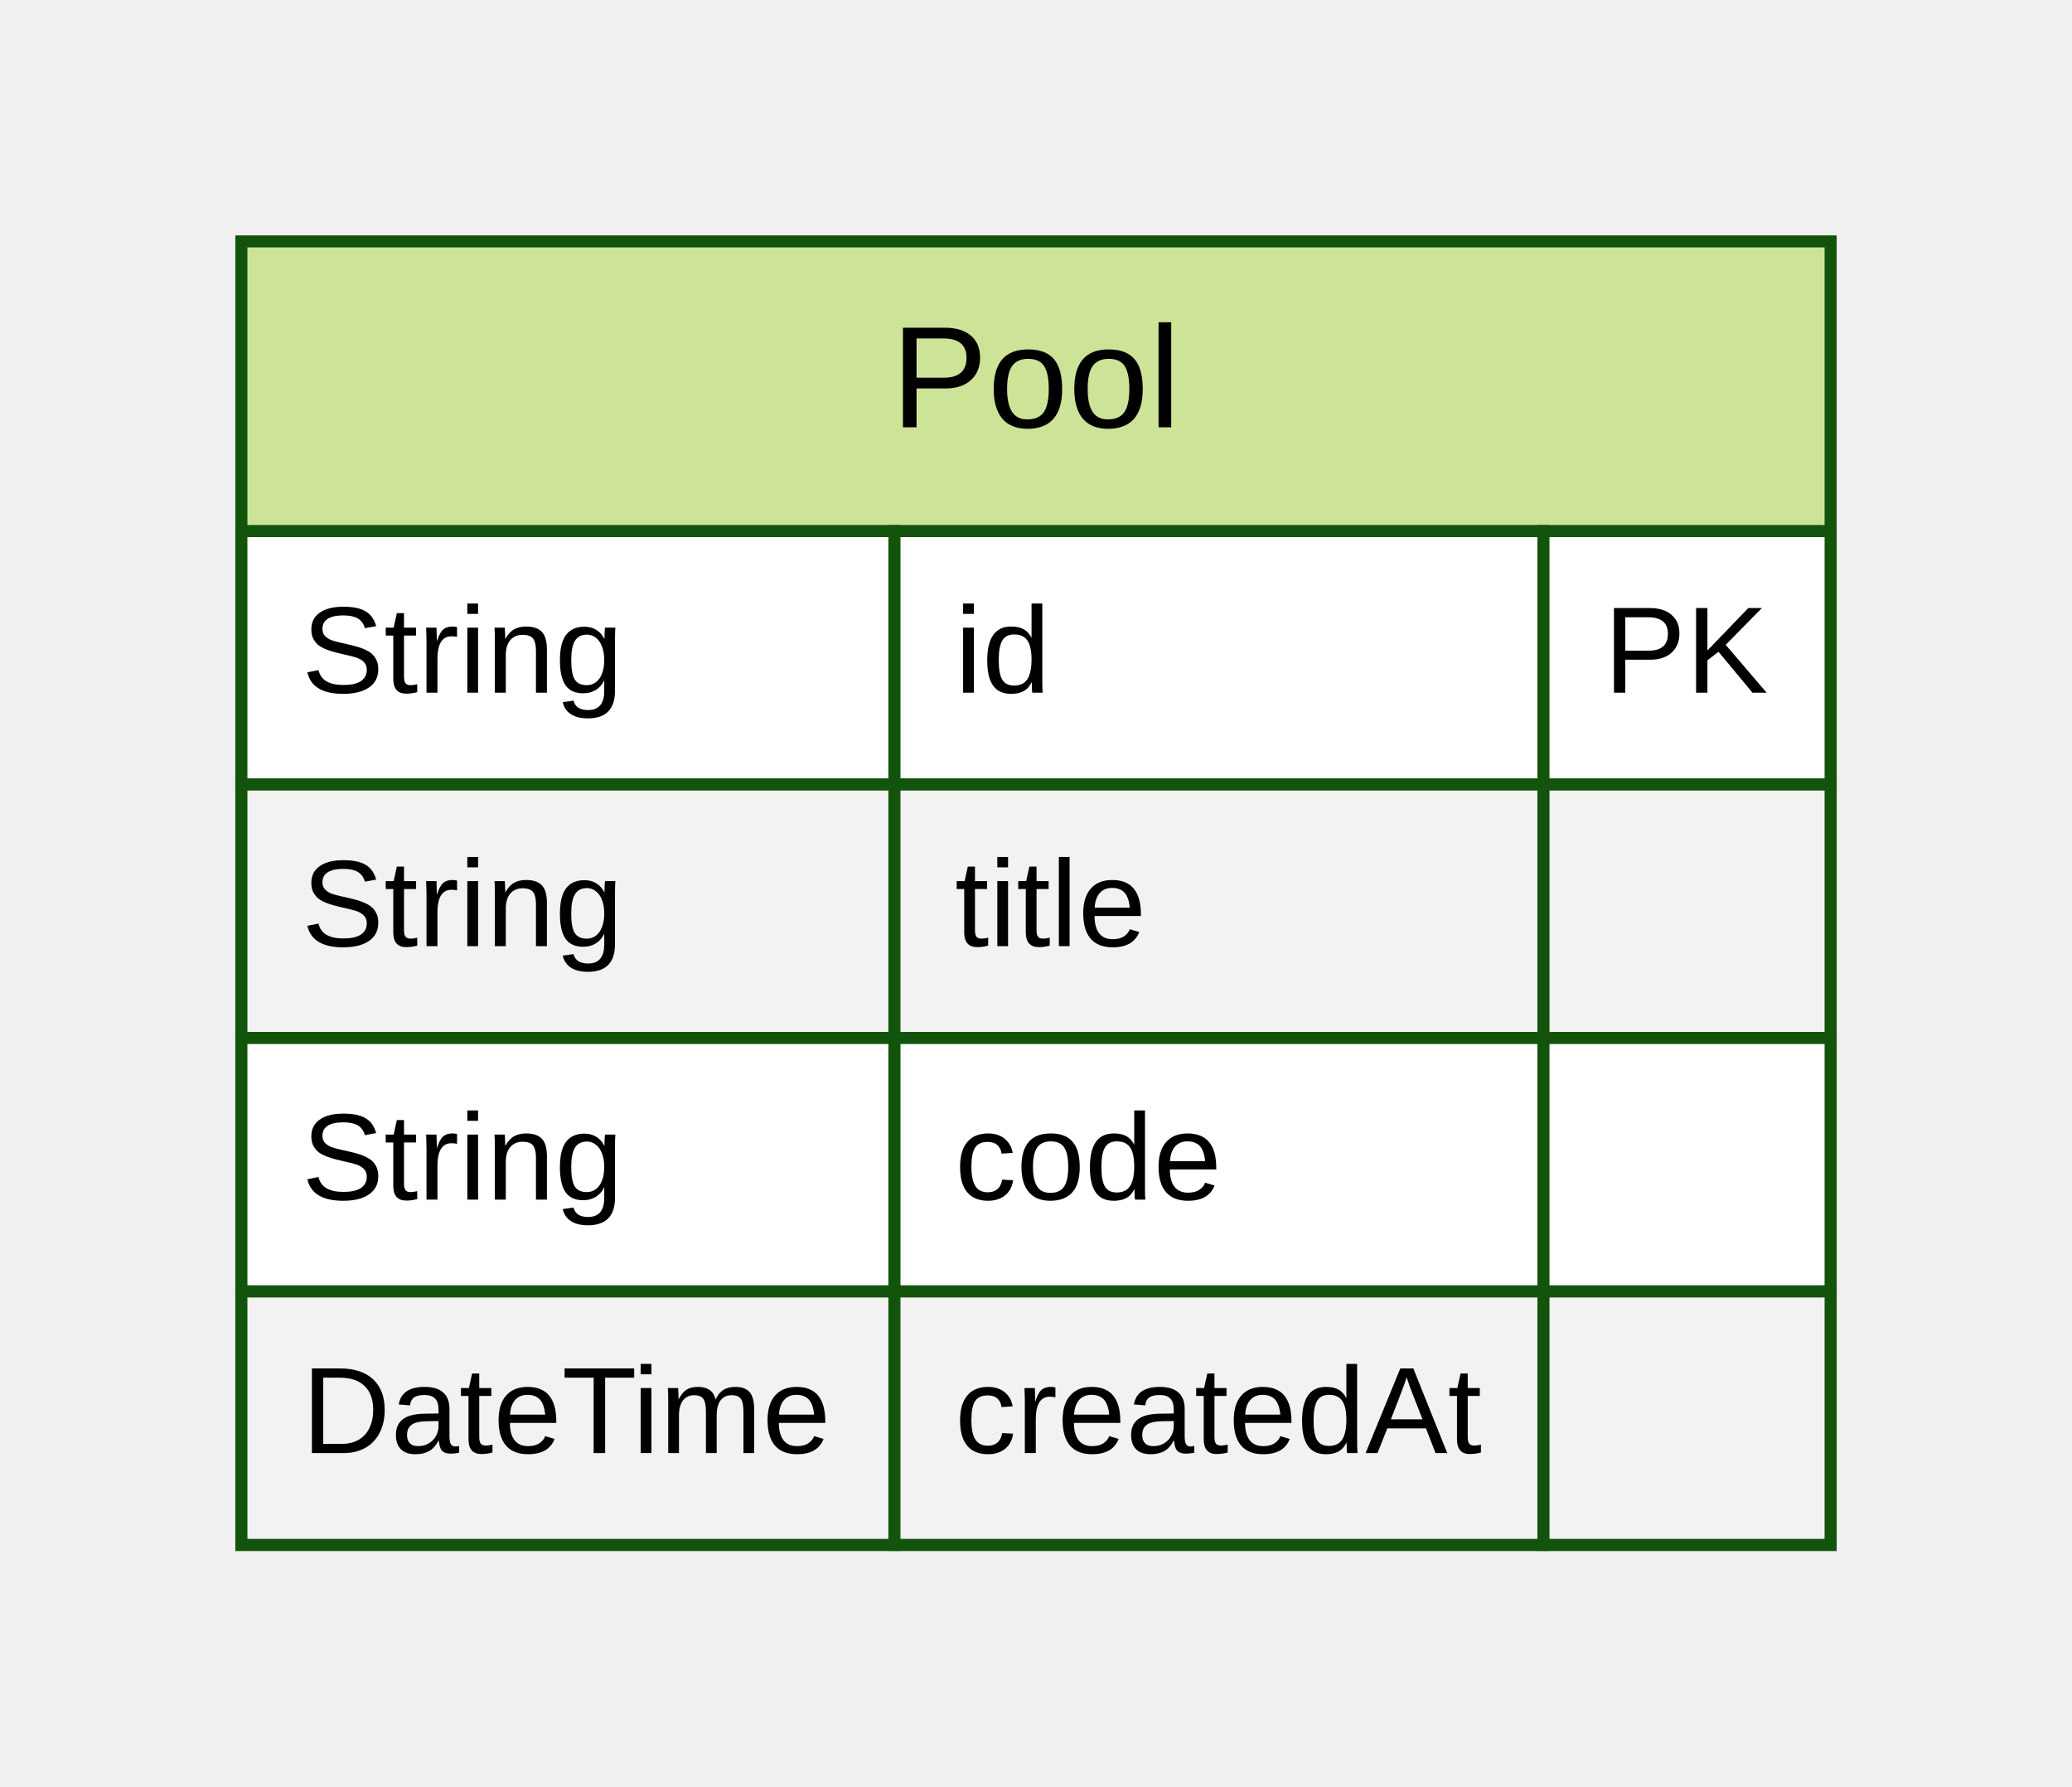
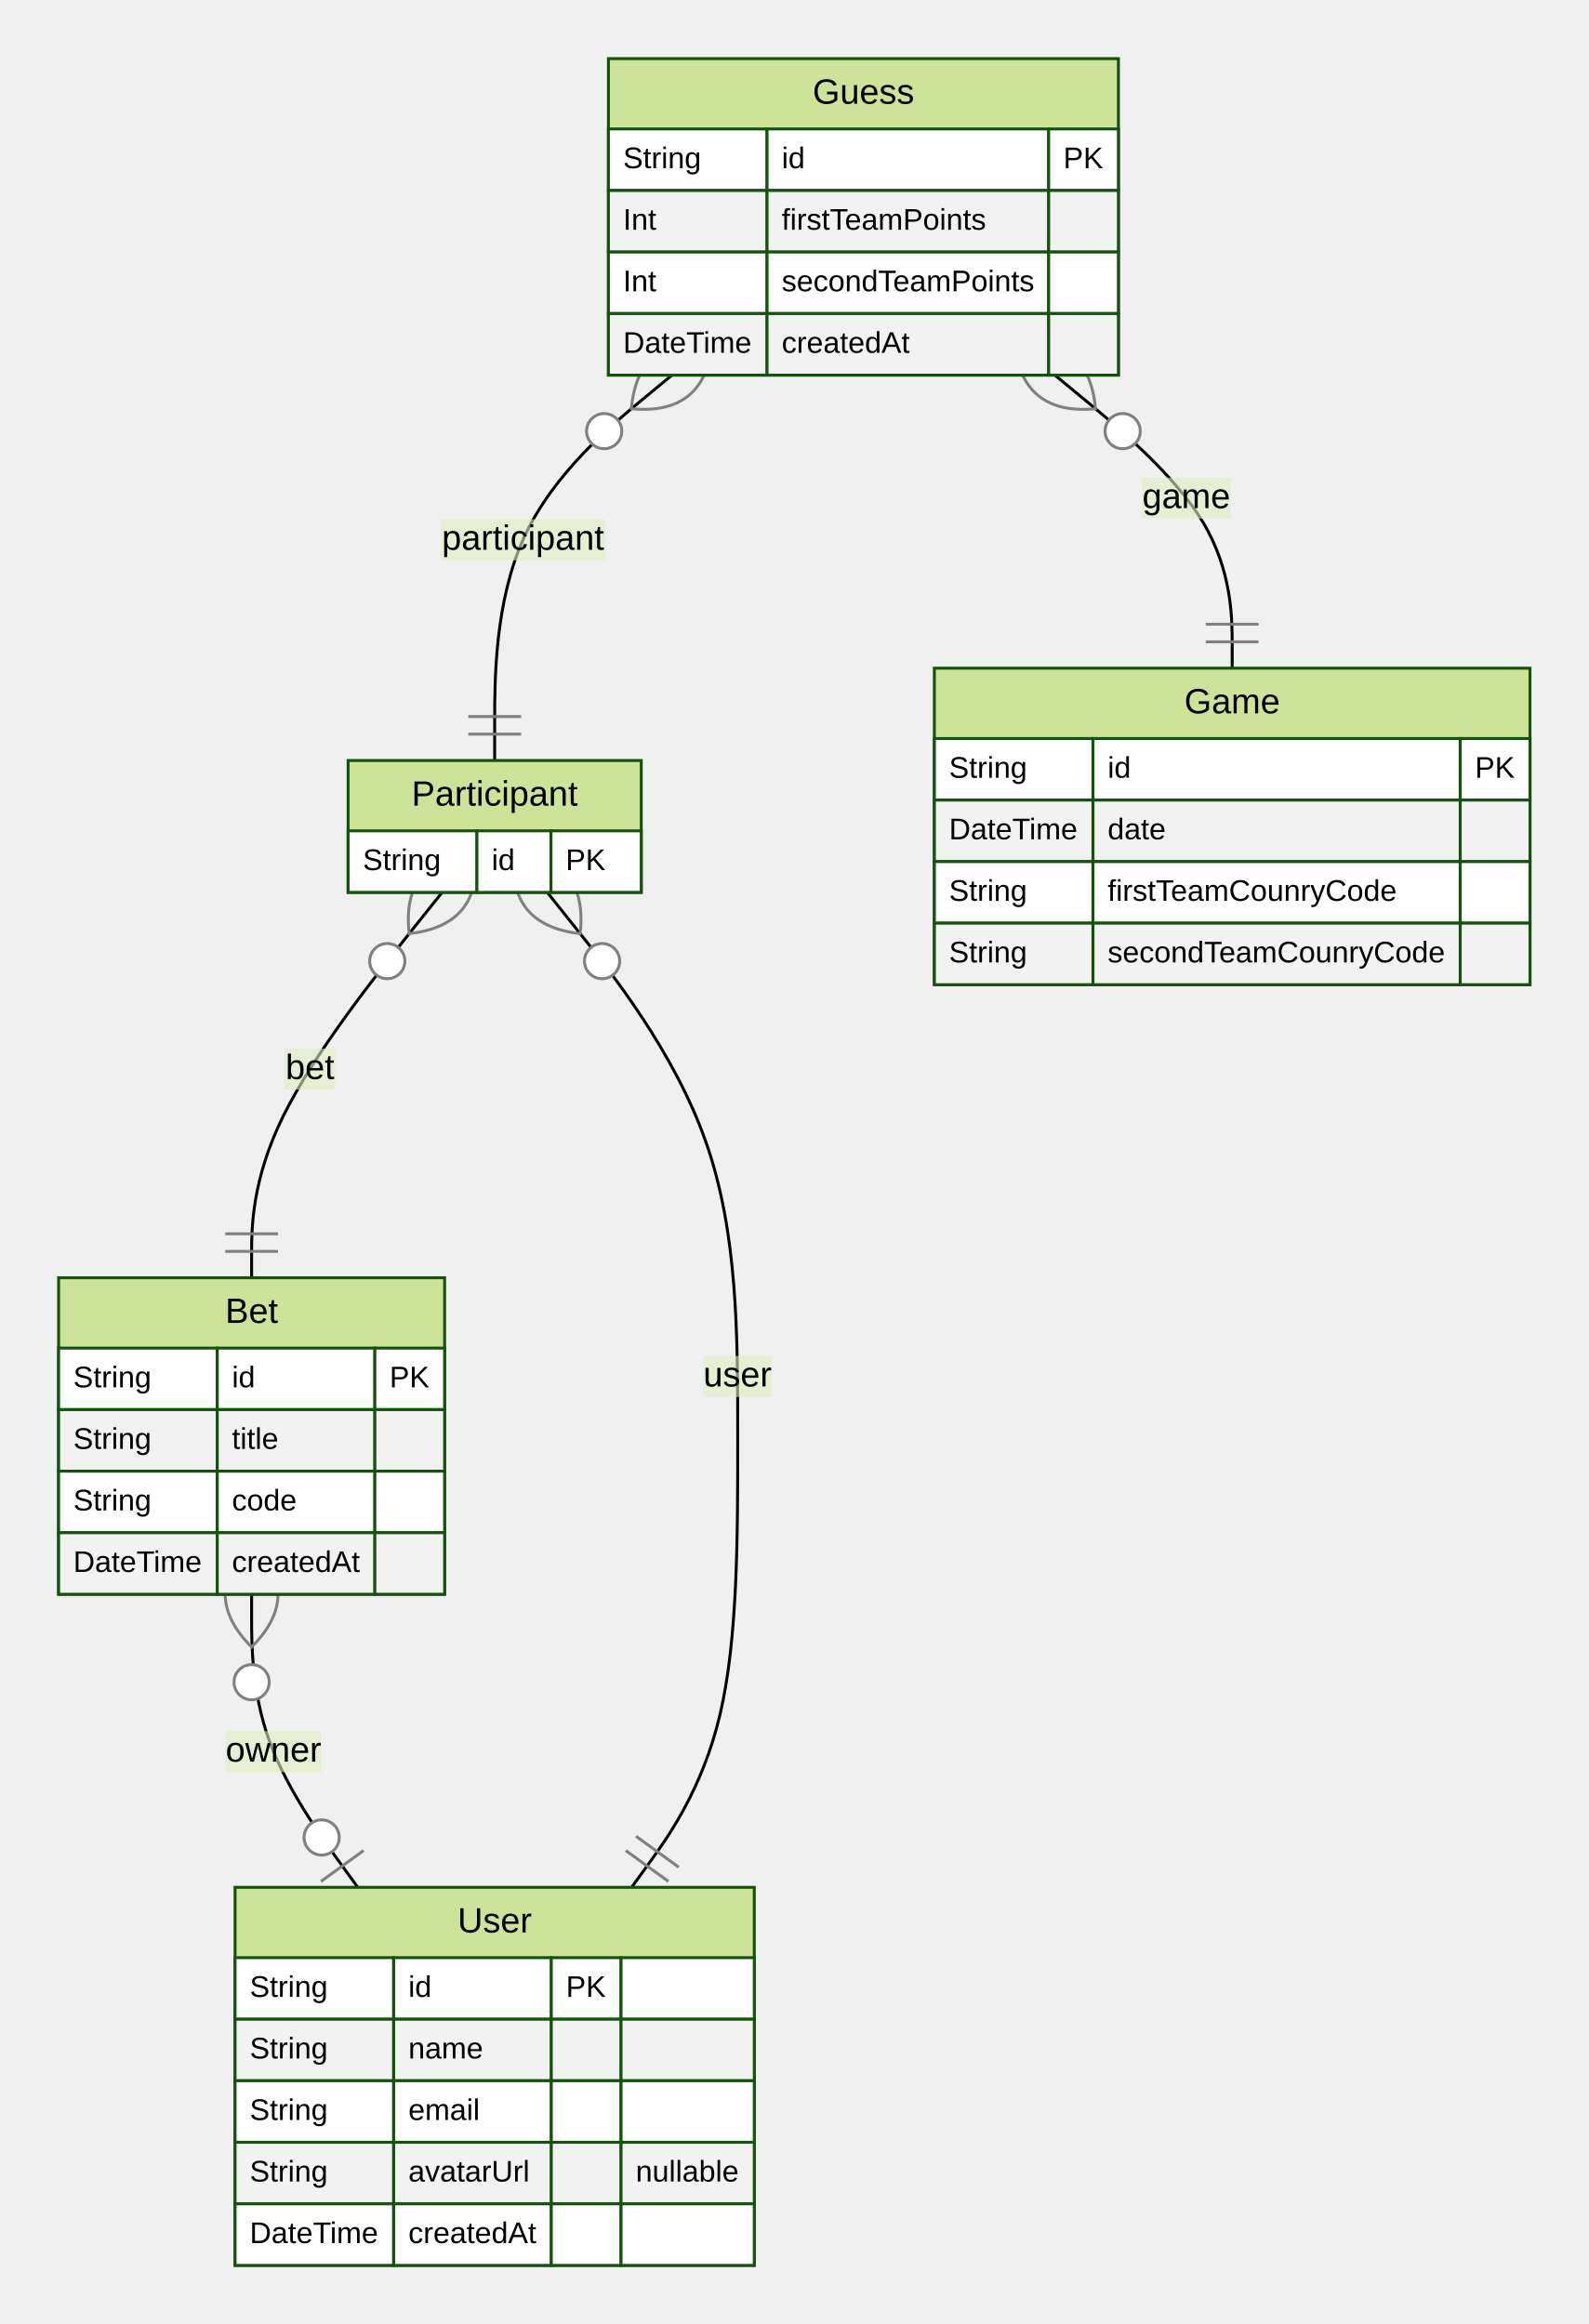
- <svg xmlns="http://www.w3.org/2000/svg" aria-labelledby="chart-title-mermaid-0 chart-desc-mermaid-0" role="img" viewBox="0 0 171.683 148" style="max-width: 171.683px; background-color: white;" width="100%" id="mermaid-0">
+ <svg xmlns="http://www.w3.org/2000/svg" aria-labelledby="chart-title-mermaid-0 chart-desc-mermaid-0" role="img" viewBox="0 0 541.961 793" style="max-width: 541.961px; background-color: white;" width="100%" id="mermaid-0">
  <style>#mermaid-0 {font-family:"trebuchet ms",verdana,arial,sans-serif;font-size:16px;fill:#000000;}#mermaid-0 .error-icon{fill:#552222;}#mermaid-0 .error-text{fill:#552222;stroke:#552222;}#mermaid-0 .edge-thickness-normal{stroke-width:2px;}#mermaid-0 .edge-thickness-thick{stroke-width:3.5px;}#mermaid-0 .edge-pattern-solid{stroke-dasharray:0;}#mermaid-0 .edge-pattern-dashed{stroke-dasharray:3;}#mermaid-0 .edge-pattern-dotted{stroke-dasharray:2;}#mermaid-0 .marker{fill:#000000;stroke:#000000;}#mermaid-0 .marker.cross{stroke:#000000;}#mermaid-0 svg{font-family:"trebuchet ms",verdana,arial,sans-serif;font-size:16px;}#mermaid-0 .entityBox{fill:#cde498;stroke:#13540c;}#mermaid-0 .attributeBoxOdd{fill:#ffffff;stroke:#13540c;}#mermaid-0 .attributeBoxEven{fill:#f2f2f2;stroke:#13540c;}#mermaid-0 .relationshipLabelBox{fill:hsl(78.158, 58.462%, 84.51%);opacity:0.7;background-color:hsl(78.158, 58.462%, 84.51%);}#mermaid-0 .relationshipLabelBox rect{opacity:0.5;}#mermaid-0 .relationshipLine{stroke:#000000;}#mermaid-0 :root{--mermaid-font-family:"trebuchet ms",verdana,arial,sans-serif;}</style>
  <g />
  <defs>
    <marker orient="auto" markerHeight="18" markerWidth="18" refY="9" refX="0" id="ONLY_ONE_START">
      <path d="M9,0 L9,18 M15,0 L15,18" fill="none" stroke="gray" />
    </marker>
  </defs>
  <defs>
    <marker orient="auto" markerHeight="18" markerWidth="18" refY="9" refX="18" id="ONLY_ONE_END">
      <path d="M3,0 L3,18 M9,0 L9,18" fill="none" stroke="gray" />
    </marker>
  </defs>
  <defs>
    <marker orient="auto" markerHeight="18" markerWidth="30" refY="9" refX="0" id="ZERO_OR_ONE_START">
      <circle r="6" cy="9" cx="21" fill="white" stroke="gray" />
      <path d="M9,0 L9,18" fill="none" stroke="gray" />
    </marker>
  </defs>
  <defs>
    <marker orient="auto" markerHeight="18" markerWidth="30" refY="9" refX="30" id="ZERO_OR_ONE_END">
      <circle r="6" cy="9" cx="9" fill="white" stroke="gray" />
      <path d="M21,0 L21,18" fill="none" stroke="gray" />
    </marker>
  </defs>
  <defs>
    <marker orient="auto" markerHeight="36" markerWidth="45" refY="18" refX="18" id="ONE_OR_MORE_START">
      <path d="M0,18 Q 18,0 36,18 Q 18,36 0,18 M42,9 L42,27" fill="none" stroke="gray" />
    </marker>
  </defs>
  <defs>
    <marker orient="auto" markerHeight="36" markerWidth="45" refY="18" refX="27" id="ONE_OR_MORE_END">
      <path d="M3,9 L3,27 M9,18 Q27,0 45,18 Q27,36 9,18" fill="none" stroke="gray" />
    </marker>
  </defs>
  <defs>
    <marker orient="auto" markerHeight="36" markerWidth="57" refY="18" refX="18" id="ZERO_OR_MORE_START">
      <circle r="6" cy="18" cx="48" fill="white" stroke="gray" />
      <path d="M0,18 Q18,0 36,18 Q18,36 0,18" fill="none" stroke="gray" />
    </marker>
  </defs>
  <defs>
    <marker orient="auto" markerHeight="36" markerWidth="57" refY="18" refX="39" id="ZERO_OR_MORE_END">
      <circle r="6" cy="18" cx="9" fill="white" stroke="gray" />
      <path d="M21,18 Q39,0 57,18 Q39,36 21,18" fill="none" stroke="gray" />
    </marker>
  </defs>
-   <g transform="translate(20,20 )" id="entity-Pool-b30aa77b-e15d-40cb-aa78-6369a3a642cc">
+   <path marker-start="url(#ZERO_OR_MORE_START)" marker-end="url(#ZERO_OR_ONE_END)" fill="none" stroke="gray" d="M85.841,544L85.841,552.333C85.841,560.667,85.841,577.333,91.876,594C97.911,610.667,109.981,627.333,116.016,635.667L122.051,644" class="er relationshipLine" />
+   <path marker-start="url(#ZERO_OR_MORE_START)" marker-end="url(#ONLY_ONE_END)" fill="none" stroke="gray" d="M186.702,304.5L197.532,318.083C208.362,331.667,230.023,358.833,240.853,389.75C251.683,420.667,251.683,455.333,251.683,490C251.683,524.667,251.683,559.333,245.648,585C239.613,610.667,227.543,627.333,221.508,635.667L215.473,644" class="er relationshipLine" />
+   <path marker-start="url(#ZERO_OR_MORE_START)" marker-end="url(#ONLY_ONE_END)" fill="none" stroke="gray" d="M150.823,304.5L139.992,318.083C129.162,331.667,107.502,358.833,96.672,380.75C85.841,402.667,85.841,419.333,85.841,427.667L85.841,436" class="er relationshipLine" />
+   <path marker-start="url(#ZERO_OR_MORE_START)" marker-end="url(#ONLY_ONE_END)" fill="none" stroke="gray" d="M229.243,128L219.163,136.333C209.083,144.667,188.922,161.333,178.842,183.25C168.762,205.167,168.762,232.333,168.762,245.917L168.762,259.5" class="er relationshipLine" />
+   <path marker-start="url(#ZERO_OR_MORE_START)" marker-end="url(#ONLY_ONE_END)" fill="none" stroke="gray" d="M359.881,128L369.961,136.333C380.041,144.667,400.201,161.333,410.281,178C420.361,194.667,420.361,211.333,420.361,219.667L420.361,228" class="er relationshipLine" />
+   <g transform="translate(20,436 )" id="entity-Bet-e18fd407-caa9-45aa-94ee-370b293a70df">
    <rect height="108" width="131.683" y="0" x="0" stroke="gray" fill-opacity="100%" fill="honeydew" class="er entityBox" />
-     <text transform="translate(65.84149,12)" style="font-family: &quot;trebuchet ms&quot;, verdana, arial, sans-serif;; font-size: 12px" text-anchor="middle" dominant-baseline="middle" y="0" x="0" id="text-entity-Pool-b30aa77b-e15d-40cb-aa78-6369a3a642cc" class="er entityLabel">Pool</text>
-     <rect height="21" width="54.113" y="24" x="0" stroke="gray" fill-opacity="100%" fill="honeydew" class="er attributeBoxOdd" />
-     <text transform="translate(5,34.5)" style="font-family: &quot;trebuchet ms&quot;, verdana, arial, sans-serif;; font-size: 10.2px" text-anchor="left" dominant-baseline="middle" y="0" x="0" id="text-entity-Pool-b30aa77b-e15d-40cb-aa78-6369a3a642cc-attr-1-type" class="er entityLabel">String</text>
+     <text transform="translate(65.84149,12)" style="font-family: &quot;trebuchet ms&quot;, verdana, arial, sans-serif;; font-size: 12px" text-anchor="middle" dominant-baseline="middle" y="0" x="0" id="text-entity-Bet-e18fd407-caa9-45aa-94ee-370b293a70df" class="er entityLabel">Bet</text>
+     <rect height="21" width="54.113" y="24" x="0" stroke="gray" fill-opacity="100%" fill="honeydew" class="er attributeBoxOdd" />
+     <text transform="translate(5,34.5)" style="font-family: &quot;trebuchet ms&quot;, verdana, arial, sans-serif;; font-size: 10.2px" text-anchor="left" dominant-baseline="middle" y="0" x="0" id="text-entity-Bet-e18fd407-caa9-45aa-94ee-370b293a70df-attr-1-type" class="er entityLabel">String</text>
    <rect height="21" width="53.775" y="24" x="54.113" stroke="gray" fill-opacity="100%" fill="honeydew" class="er attributeBoxOdd" />
-     <text transform="translate(59.11313,34.5)" style="font-family: &quot;trebuchet ms&quot;, verdana, arial, sans-serif;; font-size: 10.2px" text-anchor="left" dominant-baseline="middle" y="0" x="0" id="text-entity-Pool-b30aa77b-e15d-40cb-aa78-6369a3a642cc-attr-1-name" class="er entityLabel">id</text>
+     <text transform="translate(59.11313,34.5)" style="font-family: &quot;trebuchet ms&quot;, verdana, arial, sans-serif;; font-size: 10.2px" text-anchor="left" dominant-baseline="middle" y="0" x="0" id="text-entity-Bet-e18fd407-caa9-45aa-94ee-370b293a70df-attr-1-name" class="er entityLabel">id</text>
    <rect height="21" width="23.795" y="24" x="107.888" stroke="gray" fill-opacity="100%" fill="honeydew" class="er attributeBoxOdd" />
-     <text transform="translate(112.888,34.5)" style="font-family: &quot;trebuchet ms&quot;, verdana, arial, sans-serif;; font-size: 10.2px" text-anchor="left" dominant-baseline="middle" y="0" x="0" id="text-entity-Pool-b30aa77b-e15d-40cb-aa78-6369a3a642cc-attr-1-key" class="er entityLabel">PK</text>
-     <rect height="21" width="54.113" y="45" x="0" stroke="gray" fill-opacity="100%" fill="honeydew" class="er attributeBoxEven" />
-     <text transform="translate(5,55.5)" style="font-family: &quot;trebuchet ms&quot;, verdana, arial, sans-serif;; font-size: 10.2px" text-anchor="left" dominant-baseline="middle" y="0" x="0" id="text-entity-Pool-b30aa77b-e15d-40cb-aa78-6369a3a642cc-attr-2-type" class="er entityLabel">String</text>
+     <text transform="translate(112.888,34.5)" style="font-family: &quot;trebuchet ms&quot;, verdana, arial, sans-serif;; font-size: 10.2px" text-anchor="left" dominant-baseline="middle" y="0" x="0" id="text-entity-Bet-e18fd407-caa9-45aa-94ee-370b293a70df-attr-1-key" class="er entityLabel">PK</text>
+     <rect height="21" width="54.113" y="45" x="0" stroke="gray" fill-opacity="100%" fill="honeydew" class="er attributeBoxEven" />
+     <text transform="translate(5,55.5)" style="font-family: &quot;trebuchet ms&quot;, verdana, arial, sans-serif;; font-size: 10.2px" text-anchor="left" dominant-baseline="middle" y="0" x="0" id="text-entity-Bet-e18fd407-caa9-45aa-94ee-370b293a70df-attr-2-type" class="er entityLabel">String</text>
    <rect height="21" width="53.775" y="45" x="54.113" stroke="gray" fill-opacity="100%" fill="honeydew" class="er attributeBoxEven" />
-     <text transform="translate(59.11313,55.5)" style="font-family: &quot;trebuchet ms&quot;, verdana, arial, sans-serif;; font-size: 10.2px" text-anchor="left" dominant-baseline="middle" y="0" x="0" id="text-entity-Pool-b30aa77b-e15d-40cb-aa78-6369a3a642cc-attr-2-name" class="er entityLabel">title</text>
+     <text transform="translate(59.11313,55.5)" style="font-family: &quot;trebuchet ms&quot;, verdana, arial, sans-serif;; font-size: 10.2px" text-anchor="left" dominant-baseline="middle" y="0" x="0" id="text-entity-Bet-e18fd407-caa9-45aa-94ee-370b293a70df-attr-2-name" class="er entityLabel">title</text>
    <rect height="21" width="23.795" y="45" x="107.888" stroke="gray" fill-opacity="100%" fill="honeydew" class="er attributeBoxEven" />
-     <text transform="translate(112.888,55.5)" style="font-family: &quot;trebuchet ms&quot;, verdana, arial, sans-serif;; font-size: 10.2px" text-anchor="left" dominant-baseline="middle" y="0" x="0" id="text-entity-Pool-b30aa77b-e15d-40cb-aa78-6369a3a642cc-attr-2-key" class="er entityLabel" />
-     <rect height="21" width="54.113" y="66" x="0" stroke="gray" fill-opacity="100%" fill="honeydew" class="er attributeBoxOdd" />
-     <text transform="translate(5,76.5)" style="font-family: &quot;trebuchet ms&quot;, verdana, arial, sans-serif;; font-size: 10.2px" text-anchor="left" dominant-baseline="middle" y="0" x="0" id="text-entity-Pool-b30aa77b-e15d-40cb-aa78-6369a3a642cc-attr-3-type" class="er entityLabel">String</text>
+     <text transform="translate(112.888,55.5)" style="font-family: &quot;trebuchet ms&quot;, verdana, arial, sans-serif;; font-size: 10.2px" text-anchor="left" dominant-baseline="middle" y="0" x="0" id="text-entity-Bet-e18fd407-caa9-45aa-94ee-370b293a70df-attr-2-key" class="er entityLabel" />
+     <rect height="21" width="54.113" y="66" x="0" stroke="gray" fill-opacity="100%" fill="honeydew" class="er attributeBoxOdd" />
+     <text transform="translate(5,76.5)" style="font-family: &quot;trebuchet ms&quot;, verdana, arial, sans-serif;; font-size: 10.2px" text-anchor="left" dominant-baseline="middle" y="0" x="0" id="text-entity-Bet-e18fd407-caa9-45aa-94ee-370b293a70df-attr-3-type" class="er entityLabel">String</text>
    <rect height="21" width="53.775" y="66" x="54.113" stroke="gray" fill-opacity="100%" fill="honeydew" class="er attributeBoxOdd" />
-     <text transform="translate(59.11313,76.5)" style="font-family: &quot;trebuchet ms&quot;, verdana, arial, sans-serif;; font-size: 10.2px" text-anchor="left" dominant-baseline="middle" y="0" x="0" id="text-entity-Pool-b30aa77b-e15d-40cb-aa78-6369a3a642cc-attr-3-name" class="er entityLabel">code</text>
+     <text transform="translate(59.11313,76.5)" style="font-family: &quot;trebuchet ms&quot;, verdana, arial, sans-serif;; font-size: 10.2px" text-anchor="left" dominant-baseline="middle" y="0" x="0" id="text-entity-Bet-e18fd407-caa9-45aa-94ee-370b293a70df-attr-3-name" class="er entityLabel">code</text>
    <rect height="21" width="23.795" y="66" x="107.888" stroke="gray" fill-opacity="100%" fill="honeydew" class="er attributeBoxOdd" />
-     <text transform="translate(112.888,76.5)" style="font-family: &quot;trebuchet ms&quot;, verdana, arial, sans-serif;; font-size: 10.2px" text-anchor="left" dominant-baseline="middle" y="0" x="0" id="text-entity-Pool-b30aa77b-e15d-40cb-aa78-6369a3a642cc-attr-3-key" class="er entityLabel" />
-     <rect height="21" width="54.113" y="87" x="0" stroke="gray" fill-opacity="100%" fill="honeydew" class="er attributeBoxEven" />
-     <text transform="translate(5,97.5)" style="font-family: &quot;trebuchet ms&quot;, verdana, arial, sans-serif;; font-size: 10.2px" text-anchor="left" dominant-baseline="middle" y="0" x="0" id="text-entity-Pool-b30aa77b-e15d-40cb-aa78-6369a3a642cc-attr-4-type" class="er entityLabel">DateTime</text>
+     <text transform="translate(112.888,76.5)" style="font-family: &quot;trebuchet ms&quot;, verdana, arial, sans-serif;; font-size: 10.2px" text-anchor="left" dominant-baseline="middle" y="0" x="0" id="text-entity-Bet-e18fd407-caa9-45aa-94ee-370b293a70df-attr-3-key" class="er entityLabel" />
+     <rect height="21" width="54.113" y="87" x="0" stroke="gray" fill-opacity="100%" fill="honeydew" class="er attributeBoxEven" />
+     <text transform="translate(5,97.5)" style="font-family: &quot;trebuchet ms&quot;, verdana, arial, sans-serif;; font-size: 10.2px" text-anchor="left" dominant-baseline="middle" y="0" x="0" id="text-entity-Bet-e18fd407-caa9-45aa-94ee-370b293a70df-attr-4-type" class="er entityLabel">DateTime</text>
    <rect height="21" width="53.775" y="87" x="54.113" stroke="gray" fill-opacity="100%" fill="honeydew" class="er attributeBoxEven" />
-     <text transform="translate(59.11313,97.5)" style="font-family: &quot;trebuchet ms&quot;, verdana, arial, sans-serif;; font-size: 10.2px" text-anchor="left" dominant-baseline="middle" y="0" x="0" id="text-entity-Pool-b30aa77b-e15d-40cb-aa78-6369a3a642cc-attr-4-name" class="er entityLabel">createdAt</text>
+     <text transform="translate(59.11313,97.5)" style="font-family: &quot;trebuchet ms&quot;, verdana, arial, sans-serif;; font-size: 10.2px" text-anchor="left" dominant-baseline="middle" y="0" x="0" id="text-entity-Bet-e18fd407-caa9-45aa-94ee-370b293a70df-attr-4-name" class="er entityLabel">createdAt</text>
    <rect height="21" width="23.795" y="87" x="107.888" stroke="gray" fill-opacity="100%" fill="honeydew" class="er attributeBoxEven" />
-     <text transform="translate(112.888,97.5)" style="font-family: &quot;trebuchet ms&quot;, verdana, arial, sans-serif;; font-size: 10.2px" text-anchor="left" dominant-baseline="middle" y="0" x="0" id="text-entity-Pool-b30aa77b-e15d-40cb-aa78-6369a3a642cc-attr-4-key" class="er entityLabel" />
-   </g>
+     <text transform="translate(112.888,97.5)" style="font-family: &quot;trebuchet ms&quot;, verdana, arial, sans-serif;; font-size: 10.2px" text-anchor="left" dominant-baseline="middle" y="0" x="0" id="text-entity-Bet-e18fd407-caa9-45aa-94ee-370b293a70df-attr-4-key" class="er entityLabel" />
+   </g>
+   <g transform="translate(118.7622,259.5 )" id="entity-Participant-01084576-d686-43b5-aa8a-ae967e4ce0f2">
+     <rect height="45" width="100" y="0" x="0" stroke="gray" fill-opacity="100%" fill="honeydew" class="er entityBox" />
+     <text transform="translate(50,12)" style="font-family: &quot;trebuchet ms&quot;, verdana, arial, sans-serif;; font-size: 12px" text-anchor="middle" dominant-baseline="middle" y="0" x="0" id="text-entity-Participant-01084576-d686-43b5-aa8a-ae967e4ce0f2" class="er entityLabel">Participant</text>
+     <rect height="21" width="43.945" y="24" x="0" stroke="gray" fill-opacity="100%" fill="honeydew" class="er attributeBoxOdd" />
+     <text transform="translate(5,34.5)" style="font-family: &quot;trebuchet ms&quot;, verdana, arial, sans-serif;; font-size: 10.2px" text-anchor="left" dominant-baseline="middle" y="0" x="0" id="text-entity-Participant-01084576-d686-43b5-aa8a-ae967e4ce0f2-attr-1-type" class="er entityLabel">String</text>
+     <rect height="21" width="25.262" y="24" x="43.945" stroke="gray" fill-opacity="100%" fill="honeydew" class="er attributeBoxOdd" />
+     <text transform="translate(48.94526,34.5)" style="font-family: &quot;trebuchet ms&quot;, verdana, arial, sans-serif;; font-size: 10.2px" text-anchor="left" dominant-baseline="middle" y="0" x="0" id="text-entity-Participant-01084576-d686-43b5-aa8a-ae967e4ce0f2-attr-1-name" class="er entityLabel">id</text>
+     <rect height="21" width="30.793" y="24" x="69.207" stroke="gray" fill-opacity="100%" fill="honeydew" class="er attributeBoxOdd" />
+     <text transform="translate(74.20681,34.5)" style="font-family: &quot;trebuchet ms&quot;, verdana, arial, sans-serif;; font-size: 10.2px" text-anchor="left" dominant-baseline="middle" y="0" x="0" id="text-entity-Participant-01084576-d686-43b5-aa8a-ae967e4ce0f2-attr-1-key" class="er entityLabel">PK</text>
+   </g>
+   <g transform="translate(80.19414,644 )" id="entity-User-7d23e187-d901-4097-95d8-5e94ac0fb39a">
+     <rect height="129" width="177.136" y="0" x="0" stroke="gray" fill-opacity="100%" fill="honeydew" class="er entityBox" />
+     <text transform="translate(88.5681,12)" style="font-family: &quot;trebuchet ms&quot;, verdana, arial, sans-serif;; font-size: 12px" text-anchor="middle" dominant-baseline="middle" y="0" x="0" id="text-entity-User-7d23e187-d901-4097-95d8-5e94ac0fb39a" class="er entityLabel">User</text>
+     <rect height="21" width="54.113" y="24" x="0" stroke="gray" fill-opacity="100%" fill="honeydew" class="er attributeBoxOdd" />
+     <text transform="translate(5,34.5)" style="font-family: &quot;trebuchet ms&quot;, verdana, arial, sans-serif;; font-size: 10.2px" text-anchor="left" dominant-baseline="middle" y="0" x="0" id="text-entity-User-7d23e187-d901-4097-95d8-5e94ac0fb39a-attr-1-type" class="er entityLabel">String</text>
+     <rect height="21" width="53.775" y="24" x="54.113" stroke="gray" fill-opacity="100%" fill="honeydew" class="er attributeBoxOdd" />
+     <text transform="translate(59.11313,34.5)" style="font-family: &quot;trebuchet ms&quot;, verdana, arial, sans-serif;; font-size: 10.2px" text-anchor="left" dominant-baseline="middle" y="0" x="0" id="text-entity-User-7d23e187-d901-4097-95d8-5e94ac0fb39a-attr-1-name" class="er entityLabel">id</text>
+     <rect height="21" width="23.795" y="24" x="107.888" stroke="gray" fill-opacity="100%" fill="honeydew" class="er attributeBoxOdd" />
+     <text transform="translate(112.888,34.5)" style="font-family: &quot;trebuchet ms&quot;, verdana, arial, sans-serif;; font-size: 10.2px" text-anchor="left" dominant-baseline="middle" y="0" x="0" id="text-entity-User-7d23e187-d901-4097-95d8-5e94ac0fb39a-attr-1-key" class="er entityLabel">PK</text>
+     <rect height="21" width="45.453" y="24" x="131.683" stroke="gray" fill-opacity="100%" fill="honeydew" class="er attributeBoxOdd" />
+     <text transform="translate(136.683,34.5)" style="font-family: &quot;trebuchet ms&quot;, verdana, arial, sans-serif;; font-size: 10.2px" text-anchor="left" dominant-baseline="middle" y="0" x="0" id="text-entity-User-7d23e187-d901-4097-95d8-5e94ac0fb39a-attr-1-comment" class="er entityLabel" />
+     <rect height="21" width="54.113" y="45" x="0" stroke="gray" fill-opacity="100%" fill="honeydew" class="er attributeBoxEven" />
+     <text transform="translate(5,55.5)" style="font-family: &quot;trebuchet ms&quot;, verdana, arial, sans-serif;; font-size: 10.2px" text-anchor="left" dominant-baseline="middle" y="0" x="0" id="text-entity-User-7d23e187-d901-4097-95d8-5e94ac0fb39a-attr-2-type" class="er entityLabel">String</text>
+     <rect height="21" width="53.775" y="45" x="54.113" stroke="gray" fill-opacity="100%" fill="honeydew" class="er attributeBoxEven" />
+     <text transform="translate(59.11313,55.5)" style="font-family: &quot;trebuchet ms&quot;, verdana, arial, sans-serif;; font-size: 10.2px" text-anchor="left" dominant-baseline="middle" y="0" x="0" id="text-entity-User-7d23e187-d901-4097-95d8-5e94ac0fb39a-attr-2-name" class="er entityLabel">name</text>
+     <rect height="21" width="23.795" y="45" x="107.888" stroke="gray" fill-opacity="100%" fill="honeydew" class="er attributeBoxEven" />
+     <text transform="translate(112.888,55.5)" style="font-family: &quot;trebuchet ms&quot;, verdana, arial, sans-serif;; font-size: 10.2px" text-anchor="left" dominant-baseline="middle" y="0" x="0" id="text-entity-User-7d23e187-d901-4097-95d8-5e94ac0fb39a-attr-2-key" class="er entityLabel" />
+     <rect height="21" width="45.453" y="45" x="131.683" stroke="gray" fill-opacity="100%" fill="honeydew" class="er attributeBoxEven" />
+     <text transform="translate(136.683,55.5)" style="font-family: &quot;trebuchet ms&quot;, verdana, arial, sans-serif;; font-size: 10.2px" text-anchor="left" dominant-baseline="middle" y="0" x="0" id="text-entity-User-7d23e187-d901-4097-95d8-5e94ac0fb39a-attr-2-comment" class="er entityLabel" />
+     <rect height="21" width="54.113" y="66" x="0" stroke="gray" fill-opacity="100%" fill="honeydew" class="er attributeBoxOdd" />
+     <text transform="translate(5,76.5)" style="font-family: &quot;trebuchet ms&quot;, verdana, arial, sans-serif;; font-size: 10.2px" text-anchor="left" dominant-baseline="middle" y="0" x="0" id="text-entity-User-7d23e187-d901-4097-95d8-5e94ac0fb39a-attr-3-type" class="er entityLabel">String</text>
+     <rect height="21" width="53.775" y="66" x="54.113" stroke="gray" fill-opacity="100%" fill="honeydew" class="er attributeBoxOdd" />
+     <text transform="translate(59.11313,76.5)" style="font-family: &quot;trebuchet ms&quot;, verdana, arial, sans-serif;; font-size: 10.2px" text-anchor="left" dominant-baseline="middle" y="0" x="0" id="text-entity-User-7d23e187-d901-4097-95d8-5e94ac0fb39a-attr-3-name" class="er entityLabel">email</text>
+     <rect height="21" width="23.795" y="66" x="107.888" stroke="gray" fill-opacity="100%" fill="honeydew" class="er attributeBoxOdd" />
+     <text transform="translate(112.888,76.5)" style="font-family: &quot;trebuchet ms&quot;, verdana, arial, sans-serif;; font-size: 10.2px" text-anchor="left" dominant-baseline="middle" y="0" x="0" id="text-entity-User-7d23e187-d901-4097-95d8-5e94ac0fb39a-attr-3-key" class="er entityLabel" />
+     <rect height="21" width="45.453" y="66" x="131.683" stroke="gray" fill-opacity="100%" fill="honeydew" class="er attributeBoxOdd" />
+     <text transform="translate(136.683,76.5)" style="font-family: &quot;trebuchet ms&quot;, verdana, arial, sans-serif;; font-size: 10.2px" text-anchor="left" dominant-baseline="middle" y="0" x="0" id="text-entity-User-7d23e187-d901-4097-95d8-5e94ac0fb39a-attr-3-comment" class="er entityLabel" />
+     <rect height="21" width="54.113" y="87" x="0" stroke="gray" fill-opacity="100%" fill="honeydew" class="er attributeBoxEven" />
+     <text transform="translate(5,97.5)" style="font-family: &quot;trebuchet ms&quot;, verdana, arial, sans-serif;; font-size: 10.2px" text-anchor="left" dominant-baseline="middle" y="0" x="0" id="text-entity-User-7d23e187-d901-4097-95d8-5e94ac0fb39a-attr-4-type" class="er entityLabel">String</text>
+     <rect height="21" width="53.775" y="87" x="54.113" stroke="gray" fill-opacity="100%" fill="honeydew" class="er attributeBoxEven" />
+     <text transform="translate(59.11313,97.5)" style="font-family: &quot;trebuchet ms&quot;, verdana, arial, sans-serif;; font-size: 10.2px" text-anchor="left" dominant-baseline="middle" y="0" x="0" id="text-entity-User-7d23e187-d901-4097-95d8-5e94ac0fb39a-attr-4-name" class="er entityLabel">avatarUrl</text>
+     <rect height="21" width="23.795" y="87" x="107.888" stroke="gray" fill-opacity="100%" fill="honeydew" class="er attributeBoxEven" />
+     <text transform="translate(112.888,97.5)" style="font-family: &quot;trebuchet ms&quot;, verdana, arial, sans-serif;; font-size: 10.2px" text-anchor="left" dominant-baseline="middle" y="0" x="0" id="text-entity-User-7d23e187-d901-4097-95d8-5e94ac0fb39a-attr-4-key" class="er entityLabel" />
+     <rect height="21" width="45.453" y="87" x="131.683" stroke="gray" fill-opacity="100%" fill="honeydew" class="er attributeBoxEven" />
+     <text transform="translate(136.683,97.5)" style="font-family: &quot;trebuchet ms&quot;, verdana, arial, sans-serif;; font-size: 10.2px" text-anchor="left" dominant-baseline="middle" y="0" x="0" id="text-entity-User-7d23e187-d901-4097-95d8-5e94ac0fb39a-attr-4-comment" class="er entityLabel">nullable</text>
+     <rect height="21" width="54.113" y="108" x="0" stroke="gray" fill-opacity="100%" fill="honeydew" class="er attributeBoxOdd" />
+     <text transform="translate(5,118.5)" style="font-family: &quot;trebuchet ms&quot;, verdana, arial, sans-serif;; font-size: 10.2px" text-anchor="left" dominant-baseline="middle" y="0" x="0" id="text-entity-User-7d23e187-d901-4097-95d8-5e94ac0fb39a-attr-5-type" class="er entityLabel">DateTime</text>
+     <rect height="21" width="53.775" y="108" x="54.113" stroke="gray" fill-opacity="100%" fill="honeydew" class="er attributeBoxOdd" />
+     <text transform="translate(59.11313,118.5)" style="font-family: &quot;trebuchet ms&quot;, verdana, arial, sans-serif;; font-size: 10.2px" text-anchor="left" dominant-baseline="middle" y="0" x="0" id="text-entity-User-7d23e187-d901-4097-95d8-5e94ac0fb39a-attr-5-name" class="er entityLabel">createdAt</text>
+     <rect height="21" width="23.795" y="108" x="107.888" stroke="gray" fill-opacity="100%" fill="honeydew" class="er attributeBoxOdd" />
+     <text transform="translate(112.888,118.5)" style="font-family: &quot;trebuchet ms&quot;, verdana, arial, sans-serif;; font-size: 10.2px" text-anchor="left" dominant-baseline="middle" y="0" x="0" id="text-entity-User-7d23e187-d901-4097-95d8-5e94ac0fb39a-attr-5-key" class="er entityLabel" />
+     <rect height="21" width="45.453" y="108" x="131.683" stroke="gray" fill-opacity="100%" fill="honeydew" class="er attributeBoxOdd" />
+     <text transform="translate(136.683,118.5)" style="font-family: &quot;trebuchet ms&quot;, verdana, arial, sans-serif;; font-size: 10.2px" text-anchor="left" dominant-baseline="middle" y="0" x="0" id="text-entity-User-7d23e187-d901-4097-95d8-5e94ac0fb39a-attr-5-comment" class="er entityLabel" />
+   </g>
+   <g transform="translate(318.7622,228 )" id="entity-Game-68417f6b-ca17-406e-8d88-c2f89dfac2a2">
+     <rect height="108" width="203.199" y="0" x="0" stroke="gray" fill-opacity="100%" fill="honeydew" class="er entityBox" />
+     <text transform="translate(101.5993,12)" style="font-family: &quot;trebuchet ms&quot;, verdana, arial, sans-serif;; font-size: 12px" text-anchor="middle" dominant-baseline="middle" y="0" x="0" id="text-entity-Game-68417f6b-ca17-406e-8d88-c2f89dfac2a2" class="er entityLabel">Game</text>
+     <rect height="21" width="54.113" y="24" x="0" stroke="gray" fill-opacity="100%" fill="honeydew" class="er attributeBoxOdd" />
+     <text transform="translate(5,34.5)" style="font-family: &quot;trebuchet ms&quot;, verdana, arial, sans-serif;; font-size: 10.2px" text-anchor="left" dominant-baseline="middle" y="0" x="0" id="text-entity-Game-68417f6b-ca17-406e-8d88-c2f89dfac2a2-attr-1-type" class="er entityLabel">String</text>
+     <rect height="21" width="125.29" y="24" x="54.113" stroke="gray" fill-opacity="100%" fill="honeydew" class="er attributeBoxOdd" />
+     <text transform="translate(59.11313,34.5)" style="font-family: &quot;trebuchet ms&quot;, verdana, arial, sans-serif;; font-size: 10.2px" text-anchor="left" dominant-baseline="middle" y="0" x="0" id="text-entity-Game-68417f6b-ca17-406e-8d88-c2f89dfac2a2-attr-1-name" class="er entityLabel">id</text>
+     <rect height="21" width="23.795" y="24" x="179.404" stroke="gray" fill-opacity="100%" fill="honeydew" class="er attributeBoxOdd" />
+     <text transform="translate(184.4035,34.5)" style="font-family: &quot;trebuchet ms&quot;, verdana, arial, sans-serif;; font-size: 10.2px" text-anchor="left" dominant-baseline="middle" y="0" x="0" id="text-entity-Game-68417f6b-ca17-406e-8d88-c2f89dfac2a2-attr-1-key" class="er entityLabel">PK</text>
+     <rect height="21" width="54.113" y="45" x="0" stroke="gray" fill-opacity="100%" fill="honeydew" class="er attributeBoxEven" />
+     <text transform="translate(5,55.5)" style="font-family: &quot;trebuchet ms&quot;, verdana, arial, sans-serif;; font-size: 10.2px" text-anchor="left" dominant-baseline="middle" y="0" x="0" id="text-entity-Game-68417f6b-ca17-406e-8d88-c2f89dfac2a2-attr-2-type" class="er entityLabel">DateTime</text>
+     <rect height="21" width="125.29" y="45" x="54.113" stroke="gray" fill-opacity="100%" fill="honeydew" class="er attributeBoxEven" />
+     <text transform="translate(59.11313,55.5)" style="font-family: &quot;trebuchet ms&quot;, verdana, arial, sans-serif;; font-size: 10.2px" text-anchor="left" dominant-baseline="middle" y="0" x="0" id="text-entity-Game-68417f6b-ca17-406e-8d88-c2f89dfac2a2-attr-2-name" class="er entityLabel">date</text>
+     <rect height="21" width="23.795" y="45" x="179.404" stroke="gray" fill-opacity="100%" fill="honeydew" class="er attributeBoxEven" />
+     <text transform="translate(184.4035,55.5)" style="font-family: &quot;trebuchet ms&quot;, verdana, arial, sans-serif;; font-size: 10.2px" text-anchor="left" dominant-baseline="middle" y="0" x="0" id="text-entity-Game-68417f6b-ca17-406e-8d88-c2f89dfac2a2-attr-2-key" class="er entityLabel" />
+     <rect height="21" width="54.113" y="66" x="0" stroke="gray" fill-opacity="100%" fill="honeydew" class="er attributeBoxOdd" />
+     <text transform="translate(5,76.5)" style="font-family: &quot;trebuchet ms&quot;, verdana, arial, sans-serif;; font-size: 10.2px" text-anchor="left" dominant-baseline="middle" y="0" x="0" id="text-entity-Game-68417f6b-ca17-406e-8d88-c2f89dfac2a2-attr-3-type" class="er entityLabel">String</text>
+     <rect height="21" width="125.29" y="66" x="54.113" stroke="gray" fill-opacity="100%" fill="honeydew" class="er attributeBoxOdd" />
+     <text transform="translate(59.11313,76.5)" style="font-family: &quot;trebuchet ms&quot;, verdana, arial, sans-serif;; font-size: 10.2px" text-anchor="left" dominant-baseline="middle" y="0" x="0" id="text-entity-Game-68417f6b-ca17-406e-8d88-c2f89dfac2a2-attr-3-name" class="er entityLabel">firstTeamCounryCode</text>
+     <rect height="21" width="23.795" y="66" x="179.404" stroke="gray" fill-opacity="100%" fill="honeydew" class="er attributeBoxOdd" />
+     <text transform="translate(184.4035,76.5)" style="font-family: &quot;trebuchet ms&quot;, verdana, arial, sans-serif;; font-size: 10.2px" text-anchor="left" dominant-baseline="middle" y="0" x="0" id="text-entity-Game-68417f6b-ca17-406e-8d88-c2f89dfac2a2-attr-3-key" class="er entityLabel" />
+     <rect height="21" width="54.113" y="87" x="0" stroke="gray" fill-opacity="100%" fill="honeydew" class="er attributeBoxEven" />
+     <text transform="translate(5,97.5)" style="font-family: &quot;trebuchet ms&quot;, verdana, arial, sans-serif;; font-size: 10.2px" text-anchor="left" dominant-baseline="middle" y="0" x="0" id="text-entity-Game-68417f6b-ca17-406e-8d88-c2f89dfac2a2-attr-4-type" class="er entityLabel">String</text>
+     <rect height="21" width="125.29" y="87" x="54.113" stroke="gray" fill-opacity="100%" fill="honeydew" class="er attributeBoxEven" />
+     <text transform="translate(59.11313,97.5)" style="font-family: &quot;trebuchet ms&quot;, verdana, arial, sans-serif;; font-size: 10.2px" text-anchor="left" dominant-baseline="middle" y="0" x="0" id="text-entity-Game-68417f6b-ca17-406e-8d88-c2f89dfac2a2-attr-4-name" class="er entityLabel">secondTeamCounryCode</text>
+     <rect height="21" width="23.795" y="87" x="179.404" stroke="gray" fill-opacity="100%" fill="honeydew" class="er attributeBoxEven" />
+     <text transform="translate(184.4035,97.5)" style="font-family: &quot;trebuchet ms&quot;, verdana, arial, sans-serif;; font-size: 10.2px" text-anchor="left" dominant-baseline="middle" y="0" x="0" id="text-entity-Game-68417f6b-ca17-406e-8d88-c2f89dfac2a2-attr-4-key" class="er entityLabel" />
+   </g>
+   <g transform="translate(207.5687,20 )" id="entity-Guess-55d02105-2575-4686-904a-eacfb15f7540">
+     <rect height="108" width="173.986" y="0" x="0" stroke="gray" fill-opacity="100%" fill="honeydew" class="er entityBox" />
+     <text transform="translate(86.99312,12)" style="font-family: &quot;trebuchet ms&quot;, verdana, arial, sans-serif;; font-size: 12px" text-anchor="middle" dominant-baseline="middle" y="0" x="0" id="text-entity-Guess-55d02105-2575-4686-904a-eacfb15f7540" class="er entityLabel">Guess</text>
+     <rect height="21" width="54.113" y="24" x="0" stroke="gray" fill-opacity="100%" fill="honeydew" class="er attributeBoxOdd" />
+     <text transform="translate(5,34.5)" style="font-family: &quot;trebuchet ms&quot;, verdana, arial, sans-serif;; font-size: 10.2px" text-anchor="left" dominant-baseline="middle" y="0" x="0" id="text-entity-Guess-55d02105-2575-4686-904a-eacfb15f7540-attr-1-type" class="er entityLabel">String</text>
+     <rect height="21" width="96.078" y="24" x="54.113" stroke="gray" fill-opacity="100%" fill="honeydew" class="er attributeBoxOdd" />
+     <text transform="translate(59.11313,34.5)" style="font-family: &quot;trebuchet ms&quot;, verdana, arial, sans-serif;; font-size: 10.2px" text-anchor="left" dominant-baseline="middle" y="0" x="0" id="text-entity-Guess-55d02105-2575-4686-904a-eacfb15f7540-attr-1-name" class="er entityLabel">id</text>
+     <rect height="21" width="23.795" y="24" x="150.191" stroke="gray" fill-opacity="100%" fill="honeydew" class="er attributeBoxOdd" />
+     <text transform="translate(155.1913,34.5)" style="font-family: &quot;trebuchet ms&quot;, verdana, arial, sans-serif;; font-size: 10.2px" text-anchor="left" dominant-baseline="middle" y="0" x="0" id="text-entity-Guess-55d02105-2575-4686-904a-eacfb15f7540-attr-1-key" class="er entityLabel">PK</text>
+     <rect height="21" width="54.113" y="45" x="0" stroke="gray" fill-opacity="100%" fill="honeydew" class="er attributeBoxEven" />
+     <text transform="translate(5,55.5)" style="font-family: &quot;trebuchet ms&quot;, verdana, arial, sans-serif;; font-size: 10.2px" text-anchor="left" dominant-baseline="middle" y="0" x="0" id="text-entity-Guess-55d02105-2575-4686-904a-eacfb15f7540-attr-2-type" class="er entityLabel">Int</text>
+     <rect height="21" width="96.078" y="45" x="54.113" stroke="gray" fill-opacity="100%" fill="honeydew" class="er attributeBoxEven" />
+     <text transform="translate(59.11313,55.5)" style="font-family: &quot;trebuchet ms&quot;, verdana, arial, sans-serif;; font-size: 10.2px" text-anchor="left" dominant-baseline="middle" y="0" x="0" id="text-entity-Guess-55d02105-2575-4686-904a-eacfb15f7540-attr-2-name" class="er entityLabel">firstTeamPoints</text>
+     <rect height="21" width="23.795" y="45" x="150.191" stroke="gray" fill-opacity="100%" fill="honeydew" class="er attributeBoxEven" />
+     <text transform="translate(155.1913,55.5)" style="font-family: &quot;trebuchet ms&quot;, verdana, arial, sans-serif;; font-size: 10.2px" text-anchor="left" dominant-baseline="middle" y="0" x="0" id="text-entity-Guess-55d02105-2575-4686-904a-eacfb15f7540-attr-2-key" class="er entityLabel" />
+     <rect height="21" width="54.113" y="66" x="0" stroke="gray" fill-opacity="100%" fill="honeydew" class="er attributeBoxOdd" />
+     <text transform="translate(5,76.5)" style="font-family: &quot;trebuchet ms&quot;, verdana, arial, sans-serif;; font-size: 10.2px" text-anchor="left" dominant-baseline="middle" y="0" x="0" id="text-entity-Guess-55d02105-2575-4686-904a-eacfb15f7540-attr-3-type" class="er entityLabel">Int</text>
+     <rect height="21" width="96.078" y="66" x="54.113" stroke="gray" fill-opacity="100%" fill="honeydew" class="er attributeBoxOdd" />
+     <text transform="translate(59.11313,76.5)" style="font-family: &quot;trebuchet ms&quot;, verdana, arial, sans-serif;; font-size: 10.2px" text-anchor="left" dominant-baseline="middle" y="0" x="0" id="text-entity-Guess-55d02105-2575-4686-904a-eacfb15f7540-attr-3-name" class="er entityLabel">secondTeamPoints</text>
+     <rect height="21" width="23.795" y="66" x="150.191" stroke="gray" fill-opacity="100%" fill="honeydew" class="er attributeBoxOdd" />
+     <text transform="translate(155.1913,76.5)" style="font-family: &quot;trebuchet ms&quot;, verdana, arial, sans-serif;; font-size: 10.2px" text-anchor="left" dominant-baseline="middle" y="0" x="0" id="text-entity-Guess-55d02105-2575-4686-904a-eacfb15f7540-attr-3-key" class="er entityLabel" />
+     <rect height="21" width="54.113" y="87" x="0" stroke="gray" fill-opacity="100%" fill="honeydew" class="er attributeBoxEven" />
+     <text transform="translate(5,97.5)" style="font-family: &quot;trebuchet ms&quot;, verdana, arial, sans-serif;; font-size: 10.2px" text-anchor="left" dominant-baseline="middle" y="0" x="0" id="text-entity-Guess-55d02105-2575-4686-904a-eacfb15f7540-attr-4-type" class="er entityLabel">DateTime</text>
+     <rect height="21" width="96.078" y="87" x="54.113" stroke="gray" fill-opacity="100%" fill="honeydew" class="er attributeBoxEven" />
+     <text transform="translate(59.11313,97.5)" style="font-family: &quot;trebuchet ms&quot;, verdana, arial, sans-serif;; font-size: 10.2px" text-anchor="left" dominant-baseline="middle" y="0" x="0" id="text-entity-Guess-55d02105-2575-4686-904a-eacfb15f7540-attr-4-name" class="er entityLabel">createdAt</text>
+     <rect height="21" width="23.795" y="87" x="150.191" stroke="gray" fill-opacity="100%" fill="honeydew" class="er attributeBoxEven" />
+     <text transform="translate(155.1913,97.5)" style="font-family: &quot;trebuchet ms&quot;, verdana, arial, sans-serif;; font-size: 10.2px" text-anchor="left" dominant-baseline="middle" y="0" x="0" id="text-entity-Guess-55d02105-2575-4686-904a-eacfb15f7540-attr-4-key" class="er entityLabel" />
+   </g>
+   <rect fill-opacity="85%" fill="white" height="14" width="32.688" y="590.7" x="76.968" class="er relationshipLabelBox" />
+   <text style="font-family: &quot;trebuchet ms&quot;, verdana, arial, sans-serif;; font-size: 12px" dominant-baseline="middle" text-anchor="middle" y="597.7" x="93.312" id="rel1" class="er relationshipLabel">owner</text>
+   <rect fill-opacity="85%" fill="white" height="14" width="23.348" y="462.676" x="239.928" class="er relationshipLabelBox" />
+   <text style="font-family: &quot;trebuchet ms&quot;, verdana, arial, sans-serif;; font-size: 12px" dominant-baseline="middle" text-anchor="middle" y="469.676" x="251.601" id="rel2" class="er relationshipLabel">user</text>
+   <rect fill-opacity="85%" fill="white" height="14" width="17.348" y="357.795" x="97.07" class="er relationshipLabelBox" />
+   <text style="font-family: &quot;trebuchet ms&quot;, verdana, arial, sans-serif;; font-size: 12px" dominant-baseline="middle" text-anchor="middle" y="364.795" x="105.744" id="rel3" class="er relationshipLabel">bet</text>
+   <rect fill-opacity="85%" fill="white" height="14" width="56.031" y="177.197" x="150.399" class="er relationshipLabelBox" />
+   <text style="font-family: &quot;trebuchet ms&quot;, verdana, arial, sans-serif;; font-size: 12px" dominant-baseline="middle" text-anchor="middle" y="184.197" x="178.415" id="rel4" class="er relationshipLabel">participant</text>
+   <rect fill-opacity="85%" fill="white" height="14" width="30.344" y="162.988" x="389.543" class="er relationshipLabelBox" />
+   <text style="font-family: &quot;trebuchet ms&quot;, verdana, arial, sans-serif;; font-size: 12px" dominant-baseline="middle" text-anchor="middle" y="169.988" x="404.715" id="rel5" class="er relationshipLabel">game</text>
</svg>
